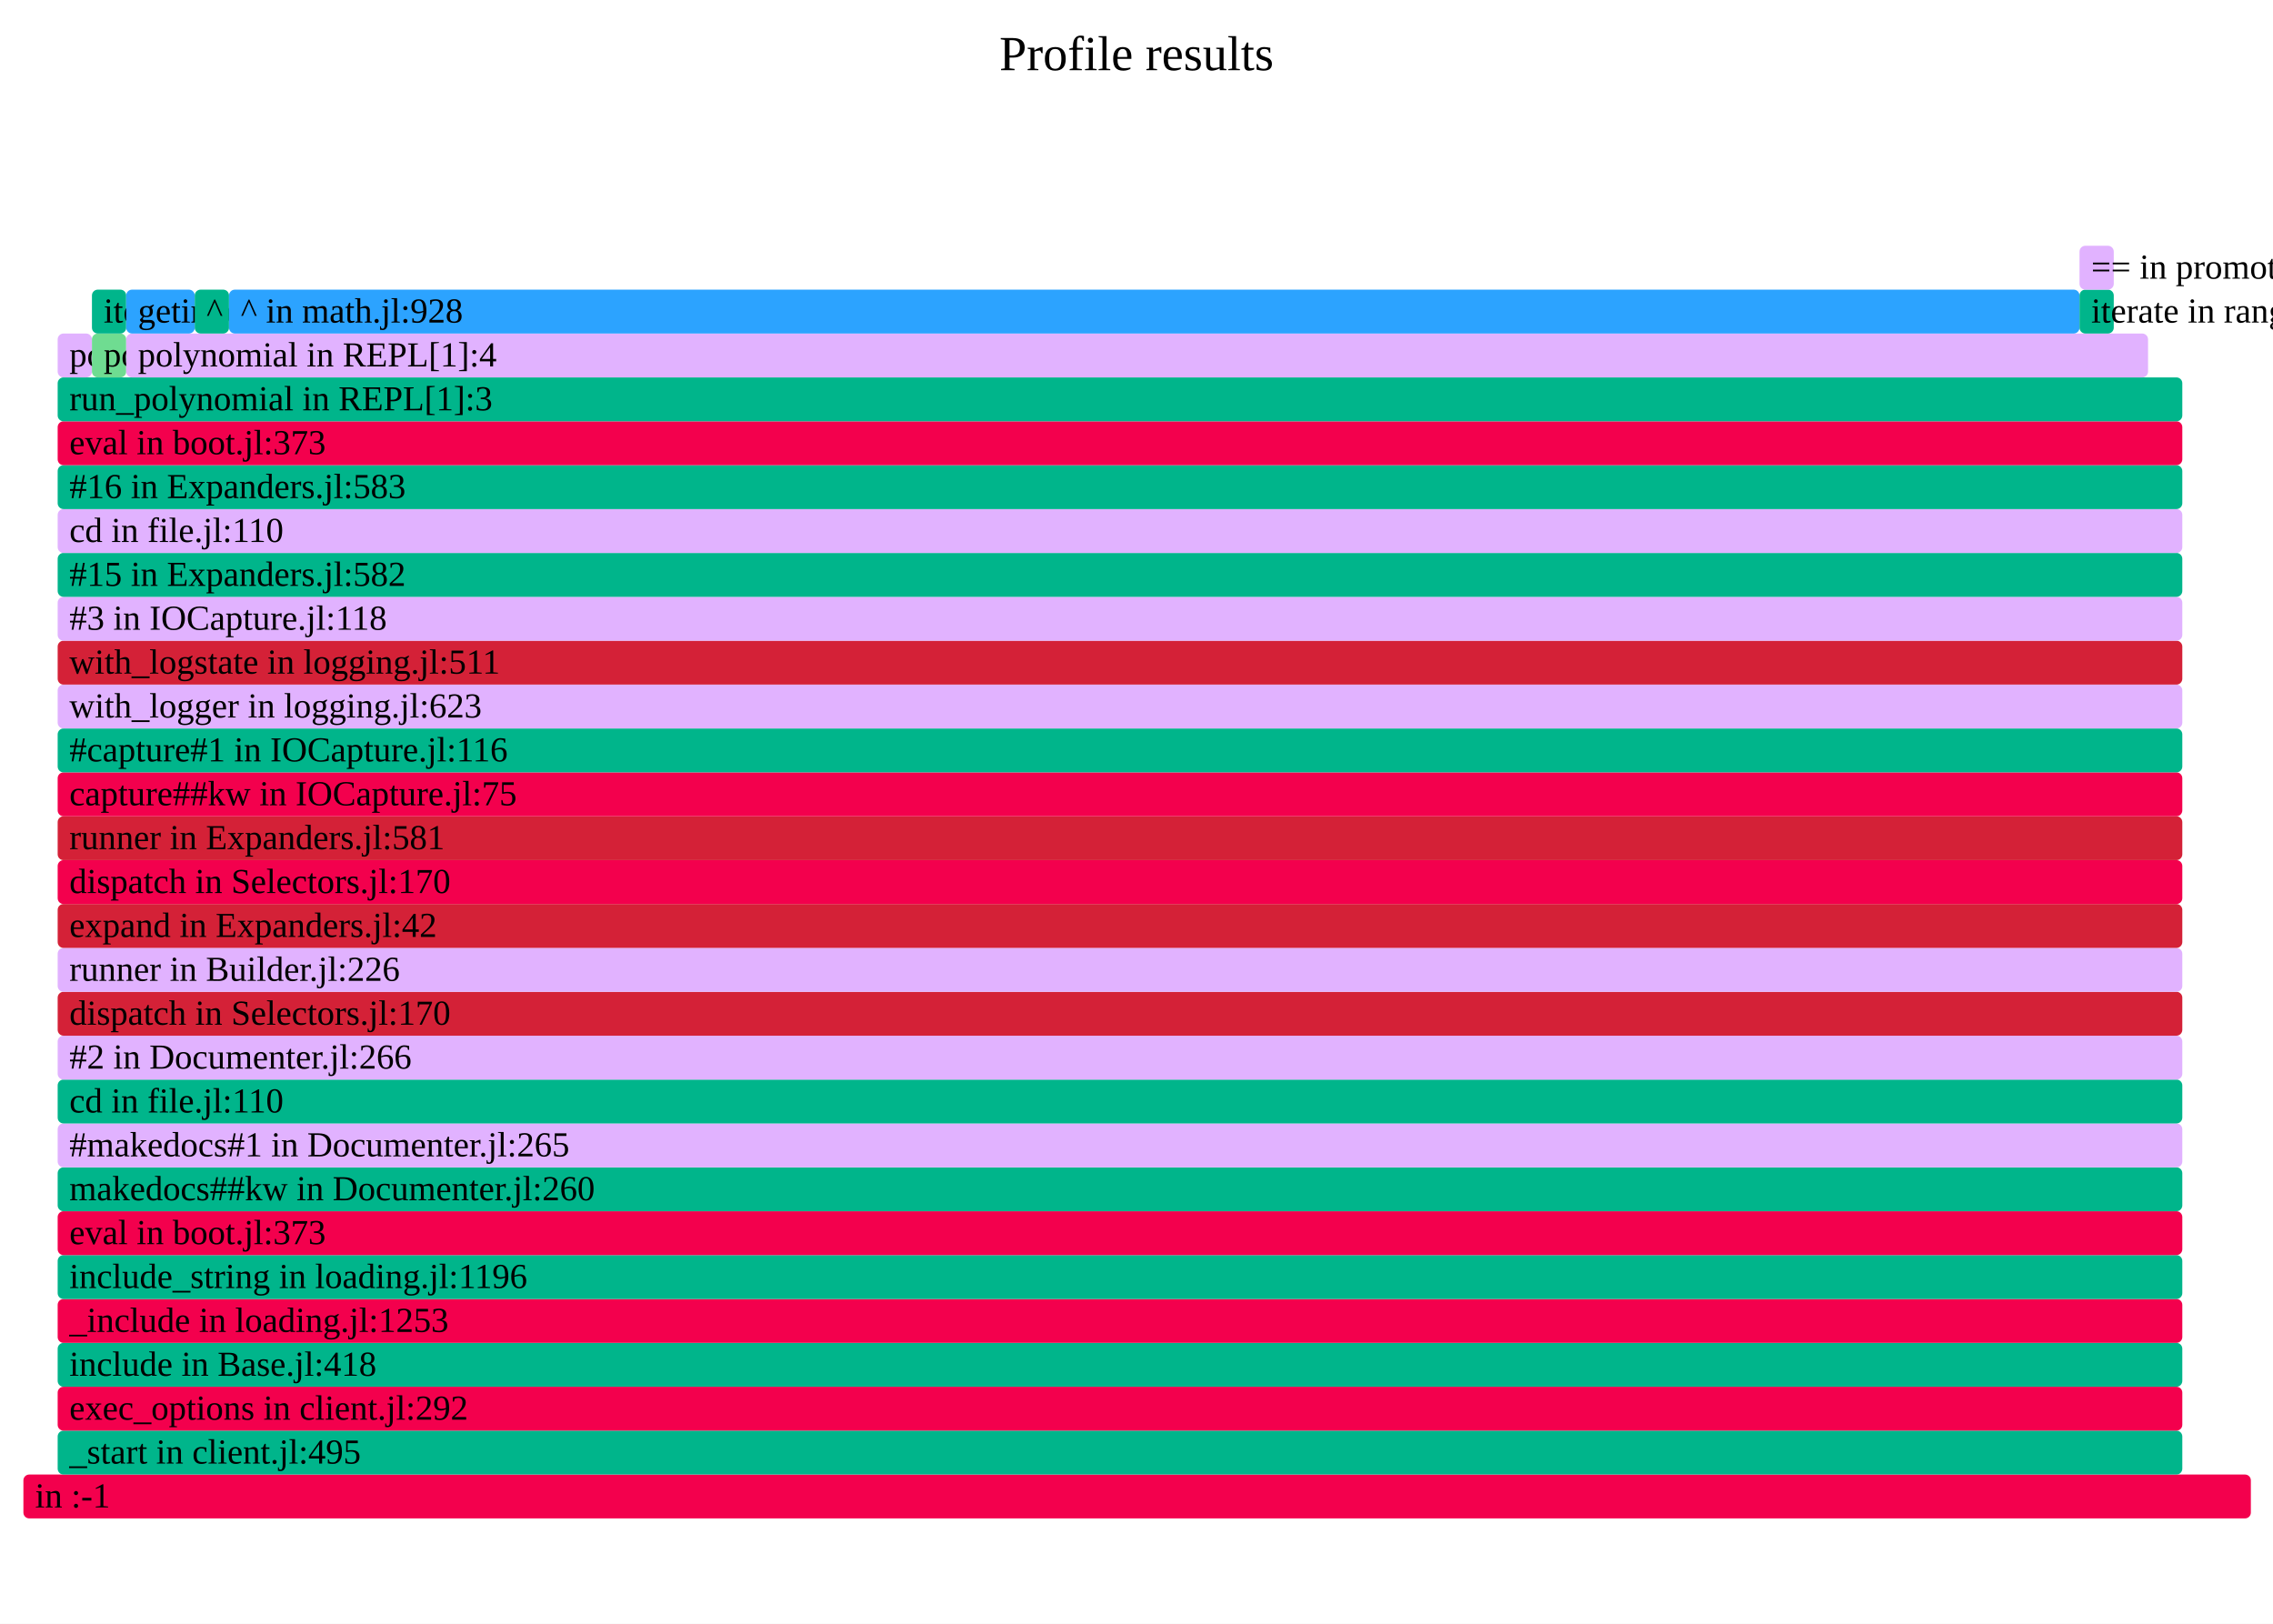
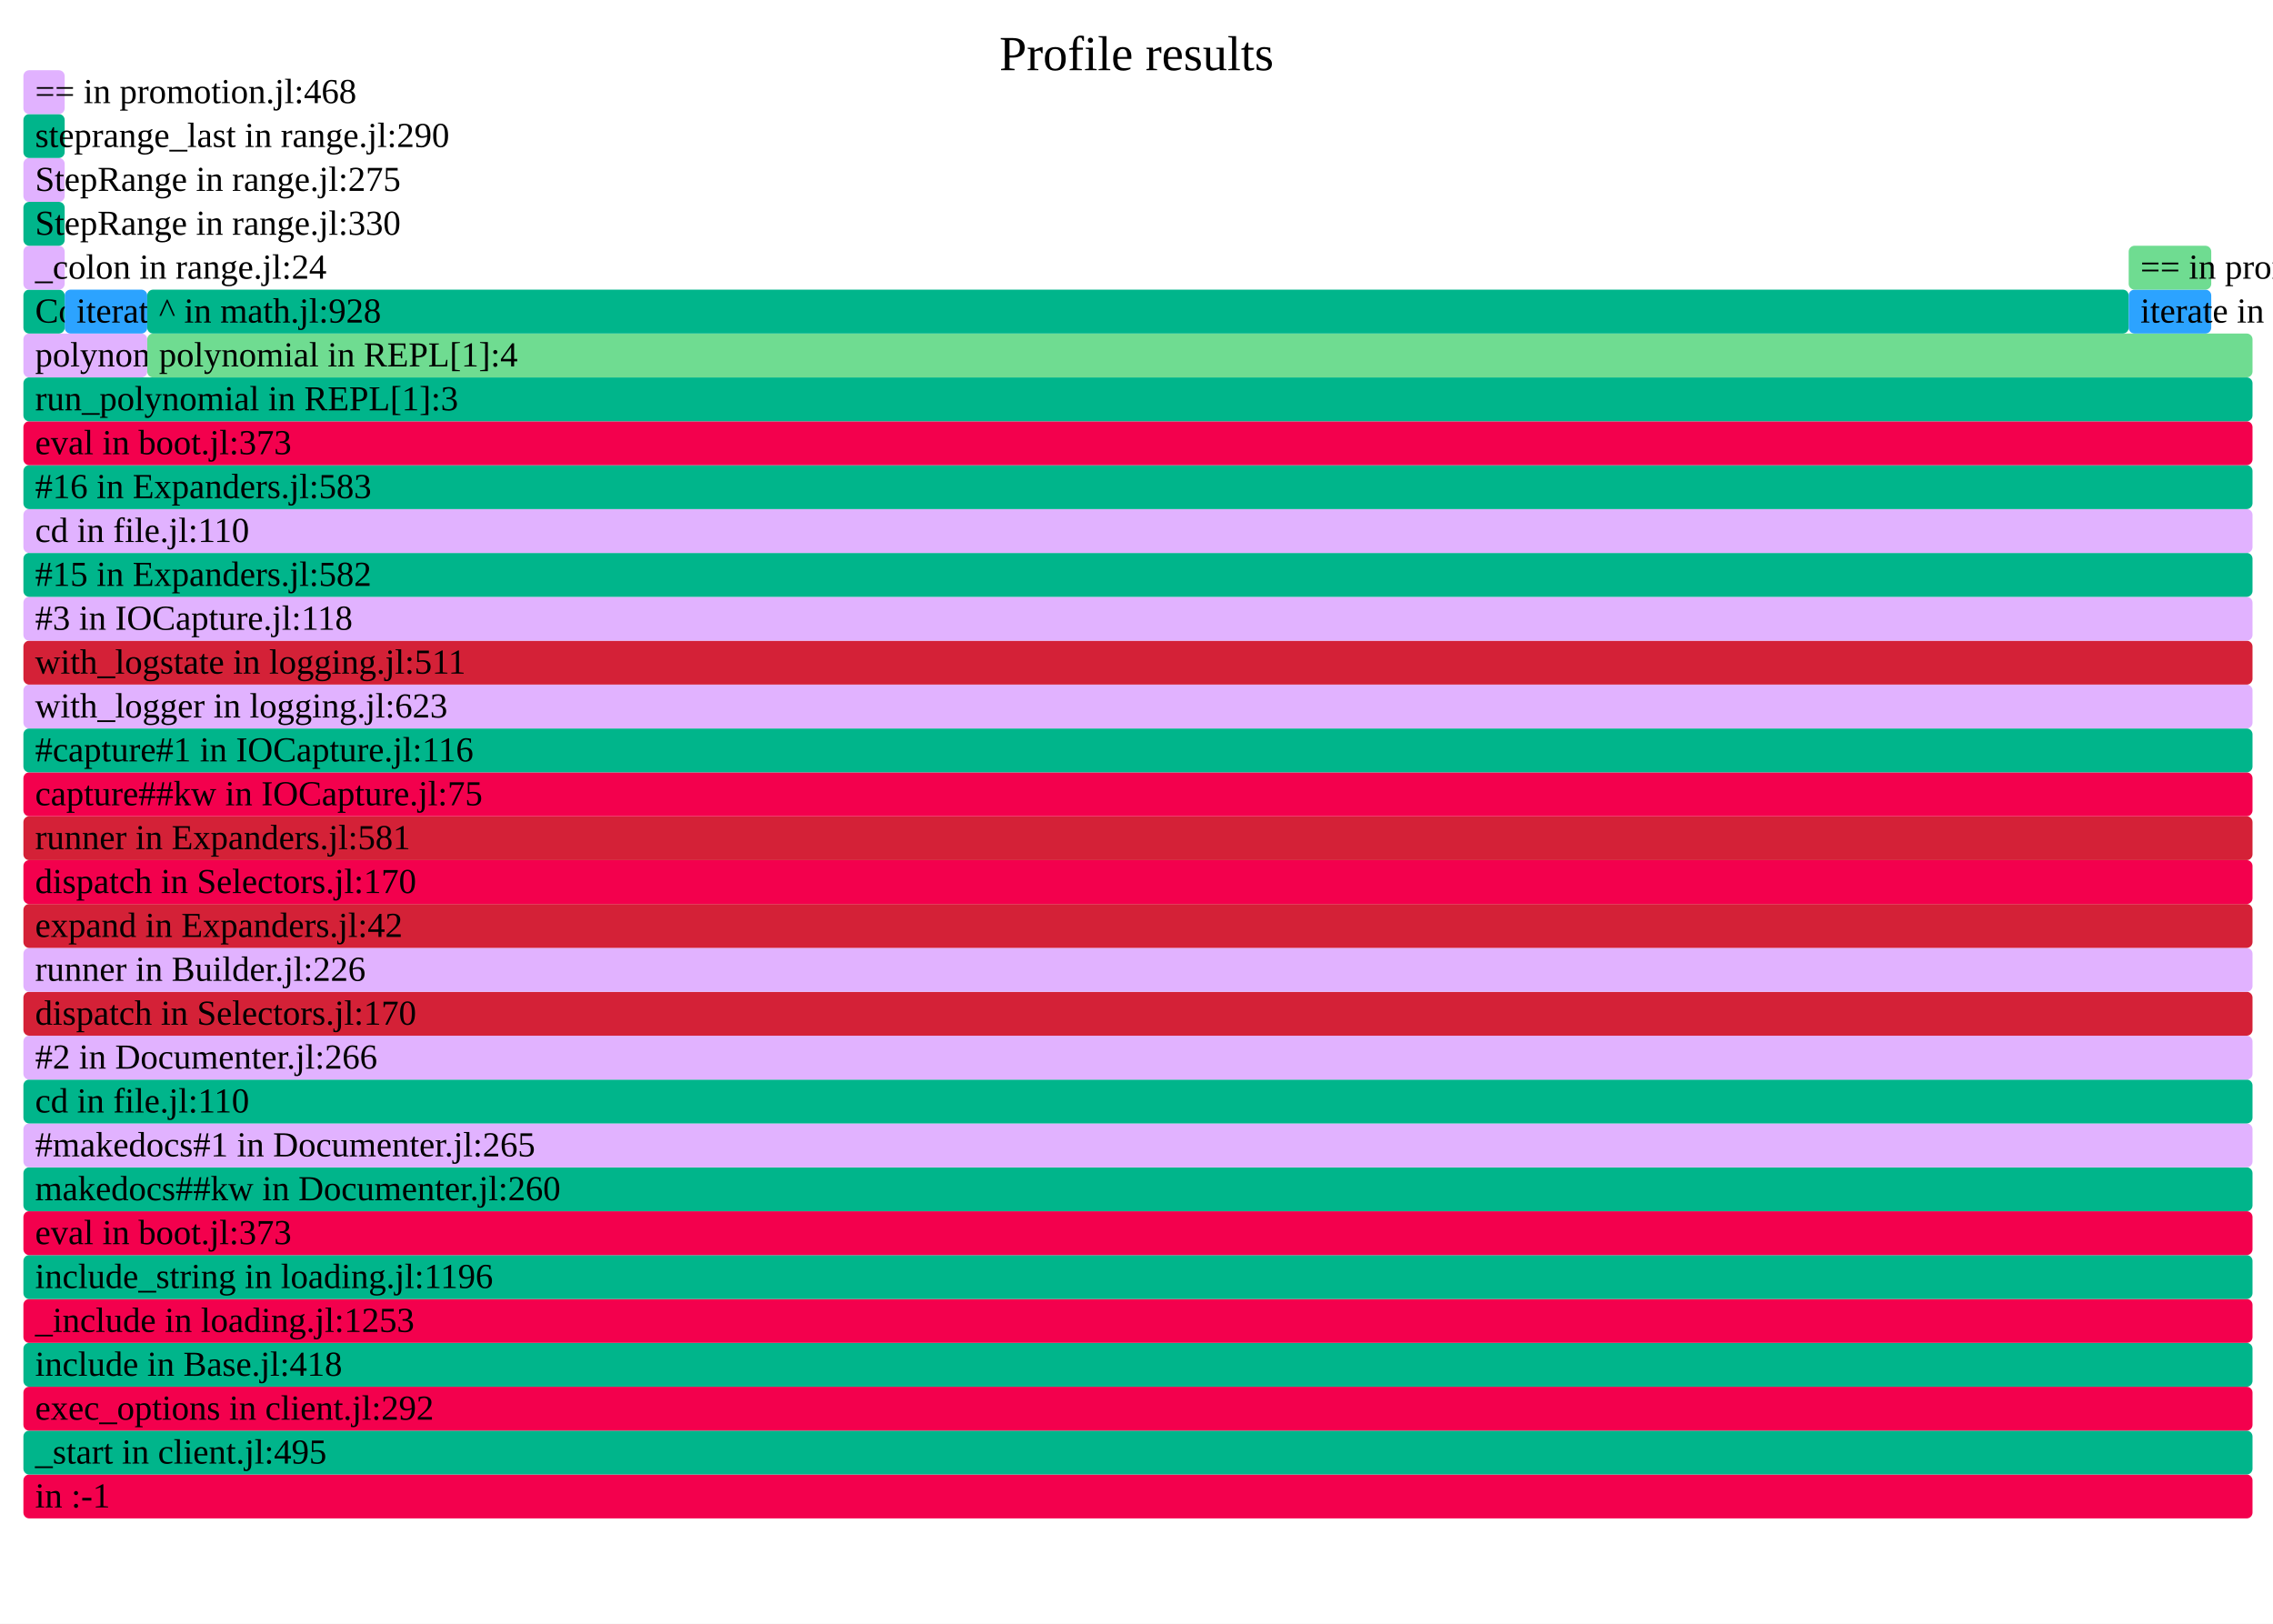
- <svg xmlns="http://www.w3.org/2000/svg" version="1.1" width="777" height="555" viewBox="0 0 777 555" id="fig-10907c4eeaee4b4a997fa55bb9022a4f">
+ <svg xmlns="http://www.w3.org/2000/svg" version="1.1" width="777" height="555" viewBox="0 0 777 555" id="fig-d207eafab3a34575a6fc566f0f5dd2a4">
  <defs>
-     <clipPath id="fig-10907c4eeaee4b4a997fa55bb9022a4f-clip">
+     <clipPath id="fig-d207eafab3a34575a6fc566f0f5dd2a4-clip">
      <rect x="0" y="0" width="777" height="555" />
    </clipPath>
  </defs>
  <style type="text/css">
-     #fig-10907c4eeaee4b4a997fa55bb9022a4f text {
+     #fig-d207eafab3a34575a6fc566f0f5dd2a4 text {
        pointer-events: none;
        font-family: inherit;
        font-size: 12px;
        fill: #000000;
    }
-     text#fig-10907c4eeaee4b4a997fa55bb9022a4f-caption {
+     text#fig-d207eafab3a34575a6fc566f0f5dd2a4-caption {
        font-size: 16.8px;
        fill: #000000;
        text-anchor: middle;
    }
-     #fig-10907c4eeaee4b4a997fa55bb9022a4f-bg {
+     #fig-d207eafab3a34575a6fc566f0f5dd2a4-bg {
        fill: #FFFFFF;
    }
-     #fig-10907c4eeaee4b4a997fa55bb9022a4f-viewport rect, #fig-10907c4eeaee4b4a997fa55bb9022a4f-viewport path {
+     #fig-d207eafab3a34575a6fc566f0f5dd2a4-viewport rect, #fig-d207eafab3a34575a6fc566f0f5dd2a4-viewport path {
        vector-effect: non-scaling-stroke;
        fill-opacity: 1;
    }
-     #fig-10907c4eeaee4b4a997fa55bb9022a4f-viewport text {
+     #fig-d207eafab3a34575a6fc566f0f5dd2a4-viewport text {
        stroke: #000000;
        stroke-width: 0;
        stroke-opacity: 0.35;
    }
-     #fig-10907c4eeaee4b4a997fa55bb9022a4f-viewport rect:hover, #fig-10907c4eeaee4b4a997fa55bb9022a4f-viewport path:hover {
+     #fig-d207eafab3a34575a6fc566f0f5dd2a4-viewport rect:hover, #fig-d207eafab3a34575a6fc566f0f5dd2a4-viewport path:hover {
        fill-opacity: 0.75;
        stroke: #000000;
        stroke-width: 0.5;
    }
-     #fig-10907c4eeaee4b4a997fa55bb9022a4f-viewport + rect {
+     #fig-d207eafab3a34575a6fc566f0f5dd2a4-viewport + rect {
        fill: #FFFFFF;
        opacity: 0.8;
    }
-     text#fig-10907c4eeaee4b4a997fa55bb9022a4f-details{
+     text#fig-d207eafab3a34575a6fc566f0f5dd2a4-details{
        fill: #000000;
    }
</style>
-   <g id="fig-10907c4eeaee4b4a997fa55bb9022a4f-frame" clip-path="url(#fig-10907c4eeaee4b4a997fa55bb9022a4f-clip)">
-     <rect id="fig-10907c4eeaee4b4a997fa55bb9022a4f-bg" x="0" y="0" width="777" height="555" />
-     <text id="fig-10907c4eeaee4b4a997fa55bb9022a4f-caption" x="388.5" y="24">Profile results</text>
-     <g id="fig-10907c4eeaee4b4a997fa55bb9022a4f-viewport" transform="scale(1)">
-       <rect x="8" y="504" width="761.43" height="15" rx="2" fill="#F3004D" data-dinfo="" />
+   <g id="fig-d207eafab3a34575a6fc566f0f5dd2a4-frame" clip-path="url(#fig-d207eafab3a34575a6fc566f0f5dd2a4-clip)">
+     <rect id="fig-d207eafab3a34575a6fc566f0f5dd2a4-bg" x="0" y="0" width="777" height="555" />
+     <text id="fig-d207eafab3a34575a6fc566f0f5dd2a4-caption" x="388.5" y="24">Profile results</text>
+     <g id="fig-d207eafab3a34575a6fc566f0f5dd2a4-viewport" transform="scale(1)">
+       <rect x="8" y="504" width="762" height="15" rx="2" fill="#F3004D" data-dinfo="" />
      <text x="8" dx="4" y="515.25"> in :-1</text>
-       <rect x="19.71" y="489" width="726.29" height="15" rx="2" fill="#00B58B" data-dinfo="./" />
-       <text x="19.71" dx="4" y="500.25">_start in client.jl:495</text>
-       <rect x="19.71" y="474" width="726.29" height="15" rx="2" fill="#F3004D" data-dinfo="./" />
-       <text x="19.71" dx="4" y="485.25">exec_options in client.jl:292</text>
-       <rect x="19.71" y="459" width="726.29" height="15" rx="2" fill="#00B58B" data-dinfo="./" />
-       <text x="19.71" dx="4" y="470.25">include in Base.jl:418</text>
-       <rect x="19.71" y="444" width="726.29" height="15" rx="2" fill="#F3004D" data-dinfo="./" />
-       <text x="19.71" dx="4" y="455.25">_include in loading.jl:1253</text>
-       <rect x="19.71" y="429" width="726.29" height="15" rx="2" fill="#00B58B" data-dinfo="./" />
-       <text x="19.71" dx="4" y="440.25">include_string in loading.jl:1196</text>
-       <rect x="19.71" y="414" width="726.29" height="15" rx="2" fill="#F3004D" data-dinfo="./" />
-       <text x="19.71" dx="4" y="425.25">eval in boot.jl:373</text>
-       <rect x="19.71" y="399" width="726.29" height="15" rx="2" fill="#00B58B" data-dinfo="/home/runner/.julia/packages/Documenter/qdbx6/src/" />
-       <text x="19.71" dx="4" y="410.25">makedocs##kw in Documenter.jl:260</text>
-       <rect x="19.71" y="384" width="726.29" height="15" rx="2" fill="#E1B2FF" data-dinfo="/home/runner/.julia/packages/Documenter/qdbx6/src/" />
-       <text x="19.71" dx="4" y="395.25">#makedocs#1 in Documenter.jl:265</text>
-       <rect x="19.71" y="369" width="726.29" height="15" rx="2" fill="#00B58B" data-dinfo="./" />
-       <text x="19.71" dx="4" y="380.25">cd in file.jl:110</text>
-       <rect x="19.71" y="354" width="726.29" height="15" rx="2" fill="#E1B2FF" data-dinfo="/home/runner/.julia/packages/Documenter/qdbx6/src/" />
-       <text x="19.71" dx="4" y="365.25">#2 in Documenter.jl:266</text>
-       <rect x="19.71" y="339" width="726.29" height="15" rx="2" fill="#D42137" data-dinfo="/home/runner/.julia/packages/Documenter/qdbx6/src/Utilities/" />
-       <text x="19.71" dx="4" y="350.25">dispatch in Selectors.jl:170</text>
-       <rect x="19.71" y="324" width="726.29" height="15" rx="2" fill="#E1B2FF" data-dinfo="/home/runner/.julia/packages/Documenter/qdbx6/src/" />
-       <text x="19.71" dx="4" y="335.25">runner in Builder.jl:226</text>
-       <rect x="19.71" y="309" width="726.29" height="15" rx="2" fill="#D42137" data-dinfo="/home/runner/.julia/packages/Documenter/qdbx6/src/" />
-       <text x="19.71" dx="4" y="320.25">expand in Expanders.jl:42</text>
-       <rect x="19.71" y="294" width="726.29" height="15" rx="2" fill="#F3004D" data-dinfo="/home/runner/.julia/packages/Documenter/qdbx6/src/Utilities/" />
-       <text x="19.71" dx="4" y="305.25">dispatch in Selectors.jl:170</text>
-       <rect x="19.71" y="279" width="726.29" height="15" rx="2" fill="#D42137" data-dinfo="/home/runner/.julia/packages/Documenter/qdbx6/src/" />
-       <text x="19.71" dx="4" y="290.25">runner in Expanders.jl:581</text>
-       <rect x="19.71" y="264" width="726.29" height="15" rx="2" fill="#F3004D" data-dinfo="/home/runner/.julia/packages/IOCapture/sXY71/src/" />
-       <text x="19.71" dx="4" y="275.25">capture##kw in IOCapture.jl:75</text>
-       <rect x="19.71" y="249" width="726.29" height="15" rx="2" fill="#00B58B" data-dinfo="/home/runner/.julia/packages/IOCapture/sXY71/src/" />
-       <text x="19.71" dx="4" y="260.25">#capture#1 in IOCapture.jl:116</text>
-       <rect x="19.71" y="234" width="726.29" height="15" rx="2" fill="#E1B2FF" data-dinfo="./" />
-       <text x="19.71" dx="4" y="245.25">with_logger in logging.jl:623</text>
-       <rect x="19.71" y="219" width="726.29" height="15" rx="2" fill="#D42137" data-dinfo="./" />
-       <text x="19.71" dx="4" y="230.25">with_logstate in logging.jl:511</text>
-       <rect x="19.71" y="204" width="726.29" height="15" rx="2" fill="#E1B2FF" data-dinfo="/home/runner/.julia/packages/IOCapture/sXY71/src/" />
-       <text x="19.71" dx="4" y="215.25">#3 in IOCapture.jl:118</text>
-       <rect x="19.71" y="189" width="726.29" height="15" rx="2" fill="#00B58B" data-dinfo="/home/runner/.julia/packages/Documenter/qdbx6/src/" />
-       <text x="19.71" dx="4" y="200.25">#15 in Expanders.jl:582</text>
-       <rect x="19.71" y="174" width="726.29" height="15" rx="2" fill="#E1B2FF" data-dinfo="./" />
-       <text x="19.71" dx="4" y="185.25">cd in file.jl:110</text>
-       <rect x="19.71" y="159" width="726.29" height="15" rx="2" fill="#00B58B" data-dinfo="/home/runner/.julia/packages/Documenter/qdbx6/src/" />
-       <text x="19.71" dx="4" y="170.25">#16 in Expanders.jl:583</text>
-       <rect x="19.71" y="144" width="726.29" height="15" rx="2" fill="#F3004D" data-dinfo="./" />
-       <text x="19.71" dx="4" y="155.25">eval in boot.jl:373</text>
-       <rect x="19.71" y="129" width="726.29" height="15" rx="2" fill="#00B58B" data-dinfo="./" />
-       <text x="19.71" dx="4" y="140.25">run_polynomial in REPL[1]:3</text>
-       <rect x="19.71" y="114" width="11.72" height="15" rx="2" fill="#E1B2FF" data-dinfo="./" />
-       <text x="19.71" dx="4" y="125.25">polynomial in REPL[1]:0</text>
-       <rect x="31.43" y="114" width="11.71" height="15" rx="2" fill="#6FDC91" data-dinfo="./" />
-       <text x="31.43" dx="4" y="125.25">polynomial in REPL[1]:3</text>
-       <rect x="31.43" y="99" width="11.71" height="15" rx="2" fill="#00B58B" data-dinfo="./" />
-       <text x="31.43" dx="4" y="110.25">iterate in range.jl:833</text>
-       <rect x="43.14" y="114" width="691.15" height="15" rx="2" fill="#E1B2FF" data-dinfo="./" />
-       <text x="43.14" dx="4" y="125.25">polynomial in REPL[1]:4</text>
-       <rect x="43.14" y="99" width="23.43" height="15" rx="2" fill="#2CA3FF" data-dinfo="./" />
-       <text x="43.14" dx="4" y="110.25">getindex in array.jl:861</text>
-       <rect x="66.57" y="99" width="11.72" height="15" rx="2" fill="#00B58B" data-dinfo="./" />
-       <text x="66.57" dx="4" y="110.25">^ in math.jl:923</text>
-       <rect x="78.29" y="99" width="632.57" height="15" rx="2" fill="#2CA3FF" data-dinfo="./" />
-       <text x="78.29" dx="4" y="110.25">^ in math.jl:928</text>
-       <rect x="710.86" y="99" width="11.71" height="15" rx="2" fill="#00B58B" data-dinfo="./" />
-       <text x="710.86" dx="4" y="110.25">iterate in range.jl:837</text>
-       <rect x="710.86" y="84" width="11.71" height="15" rx="2" fill="#E1B2FF" data-dinfo="./" />
-       <text x="710.86" dx="4" y="95.25">== in promotion.jl:468</text>
+       <rect x="8" y="489" width="762" height="15" rx="2" fill="#00B58B" data-dinfo="./" />
+       <text x="8" dx="4" y="500.25">_start in client.jl:495</text>
+       <rect x="8" y="474" width="762" height="15" rx="2" fill="#F3004D" data-dinfo="./" />
+       <text x="8" dx="4" y="485.25">exec_options in client.jl:292</text>
+       <rect x="8" y="459" width="762" height="15" rx="2" fill="#00B58B" data-dinfo="./" />
+       <text x="8" dx="4" y="470.25">include in Base.jl:418</text>
+       <rect x="8" y="444" width="762" height="15" rx="2" fill="#F3004D" data-dinfo="./" />
+       <text x="8" dx="4" y="455.25">_include in loading.jl:1253</text>
+       <rect x="8" y="429" width="762" height="15" rx="2" fill="#00B58B" data-dinfo="./" />
+       <text x="8" dx="4" y="440.25">include_string in loading.jl:1196</text>
+       <rect x="8" y="414" width="762" height="15" rx="2" fill="#F3004D" data-dinfo="./" />
+       <text x="8" dx="4" y="425.25">eval in boot.jl:373</text>
+       <rect x="8" y="399" width="762" height="15" rx="2" fill="#00B58B" data-dinfo="/home/runner/.julia/packages/Documenter/qdbx6/src/" />
+       <text x="8" dx="4" y="410.25">makedocs##kw in Documenter.jl:260</text>
+       <rect x="8" y="384" width="762" height="15" rx="2" fill="#E1B2FF" data-dinfo="/home/runner/.julia/packages/Documenter/qdbx6/src/" />
+       <text x="8" dx="4" y="395.25">#makedocs#1 in Documenter.jl:265</text>
+       <rect x="8" y="369" width="762" height="15" rx="2" fill="#00B58B" data-dinfo="./" />
+       <text x="8" dx="4" y="380.25">cd in file.jl:110</text>
+       <rect x="8" y="354" width="762" height="15" rx="2" fill="#E1B2FF" data-dinfo="/home/runner/.julia/packages/Documenter/qdbx6/src/" />
+       <text x="8" dx="4" y="365.25">#2 in Documenter.jl:266</text>
+       <rect x="8" y="339" width="762" height="15" rx="2" fill="#D42137" data-dinfo="/home/runner/.julia/packages/Documenter/qdbx6/src/Utilities/" />
+       <text x="8" dx="4" y="350.25">dispatch in Selectors.jl:170</text>
+       <rect x="8" y="324" width="762" height="15" rx="2" fill="#E1B2FF" data-dinfo="/home/runner/.julia/packages/Documenter/qdbx6/src/" />
+       <text x="8" dx="4" y="335.25">runner in Builder.jl:226</text>
+       <rect x="8" y="309" width="762" height="15" rx="2" fill="#D42137" data-dinfo="/home/runner/.julia/packages/Documenter/qdbx6/src/" />
+       <text x="8" dx="4" y="320.25">expand in Expanders.jl:42</text>
+       <rect x="8" y="294" width="762" height="15" rx="2" fill="#F3004D" data-dinfo="/home/runner/.julia/packages/Documenter/qdbx6/src/Utilities/" />
+       <text x="8" dx="4" y="305.25">dispatch in Selectors.jl:170</text>
+       <rect x="8" y="279" width="762" height="15" rx="2" fill="#D42137" data-dinfo="/home/runner/.julia/packages/Documenter/qdbx6/src/" />
+       <text x="8" dx="4" y="290.25">runner in Expanders.jl:581</text>
+       <rect x="8" y="264" width="762" height="15" rx="2" fill="#F3004D" data-dinfo="/home/runner/.julia/packages/IOCapture/sXY71/src/" />
+       <text x="8" dx="4" y="275.25">capture##kw in IOCapture.jl:75</text>
+       <rect x="8" y="249" width="762" height="15" rx="2" fill="#00B58B" data-dinfo="/home/runner/.julia/packages/IOCapture/sXY71/src/" />
+       <text x="8" dx="4" y="260.25">#capture#1 in IOCapture.jl:116</text>
+       <rect x="8" y="234" width="762" height="15" rx="2" fill="#E1B2FF" data-dinfo="./" />
+       <text x="8" dx="4" y="245.25">with_logger in logging.jl:623</text>
+       <rect x="8" y="219" width="762" height="15" rx="2" fill="#D42137" data-dinfo="./" />
+       <text x="8" dx="4" y="230.25">with_logstate in logging.jl:511</text>
+       <rect x="8" y="204" width="762" height="15" rx="2" fill="#E1B2FF" data-dinfo="/home/runner/.julia/packages/IOCapture/sXY71/src/" />
+       <text x="8" dx="4" y="215.25">#3 in IOCapture.jl:118</text>
+       <rect x="8" y="189" width="762" height="15" rx="2" fill="#00B58B" data-dinfo="/home/runner/.julia/packages/Documenter/qdbx6/src/" />
+       <text x="8" dx="4" y="200.25">#15 in Expanders.jl:582</text>
+       <rect x="8" y="174" width="762" height="15" rx="2" fill="#E1B2FF" data-dinfo="./" />
+       <text x="8" dx="4" y="185.25">cd in file.jl:110</text>
+       <rect x="8" y="159" width="762" height="15" rx="2" fill="#00B58B" data-dinfo="/home/runner/.julia/packages/Documenter/qdbx6/src/" />
+       <text x="8" dx="4" y="170.25">#16 in Expanders.jl:583</text>
+       <rect x="8" y="144" width="762" height="15" rx="2" fill="#F3004D" data-dinfo="./" />
+       <text x="8" dx="4" y="155.25">eval in boot.jl:373</text>
+       <rect x="8" y="129" width="762" height="15" rx="2" fill="#00B58B" data-dinfo="./" />
+       <text x="8" dx="4" y="140.25">run_polynomial in REPL[1]:3</text>
+       <rect x="8" y="114" width="42.33" height="15" rx="2" fill="#E1B2FF" data-dinfo="./" />
+       <text x="8" dx="4" y="125.25">polynomial in REPL[1]:3</text>
+       <rect x="8" y="99" width="14.11" height="15" rx="2" fill="#00B58B" data-dinfo="./" />
+       <text x="8" dx="4" y="110.25">Colon in range.jl:22</text>
+       <rect x="8" y="84" width="14.11" height="15" rx="2" fill="#E1B2FF" data-dinfo="./" />
+       <text x="8" dx="4" y="95.25">_colon in range.jl:24</text>
+       <rect x="8" y="69" width="14.11" height="15" rx="2" fill="#00B58B" data-dinfo="./" />
+       <text x="8" dx="4" y="80.25">StepRange in range.jl:330</text>
+       <rect x="8" y="54" width="14.11" height="15" rx="2" fill="#E1B2FF" data-dinfo="./" />
+       <text x="8" dx="4" y="65.25">StepRange in range.jl:275</text>
+       <rect x="8" y="39" width="14.11" height="15" rx="2" fill="#00B58B" data-dinfo="./" />
+       <text x="8" dx="4" y="50.25">steprange_last in range.jl:290</text>
+       <rect x="8" y="24" width="14.11" height="15" rx="2" fill="#E1B2FF" data-dinfo="./" />
+       <text x="8" dx="4" y="35.25">== in promotion.jl:468</text>
+       <rect x="22.11" y="99" width="28.22" height="15" rx="2" fill="#2CA3FF" data-dinfo="./" />
+       <text x="22.11" dx="4" y="110.25">iterate in range.jl:833</text>
+       <rect x="50.33" y="114" width="719.67" height="15" rx="2" fill="#6FDC91" data-dinfo="./" />
+       <text x="50.33" dx="4" y="125.25">polynomial in REPL[1]:4</text>
+       <rect x="50.33" y="99" width="677.34" height="15" rx="2" fill="#00B58B" data-dinfo="./" />
+       <text x="50.33" dx="4" y="110.25">^ in math.jl:928</text>
+       <rect x="727.67" y="99" width="28.22" height="15" rx="2" fill="#2CA3FF" data-dinfo="./" />
+       <text x="727.67" dx="4" y="110.25">iterate in range.jl:837</text>
+       <rect x="727.67" y="84" width="28.22" height="15" rx="2" fill="#6FDC91" data-dinfo="./" />
+       <text x="727.67" dx="4" y="95.25">== in promotion.jl:468</text>
    </g>
  </g>
</svg>
